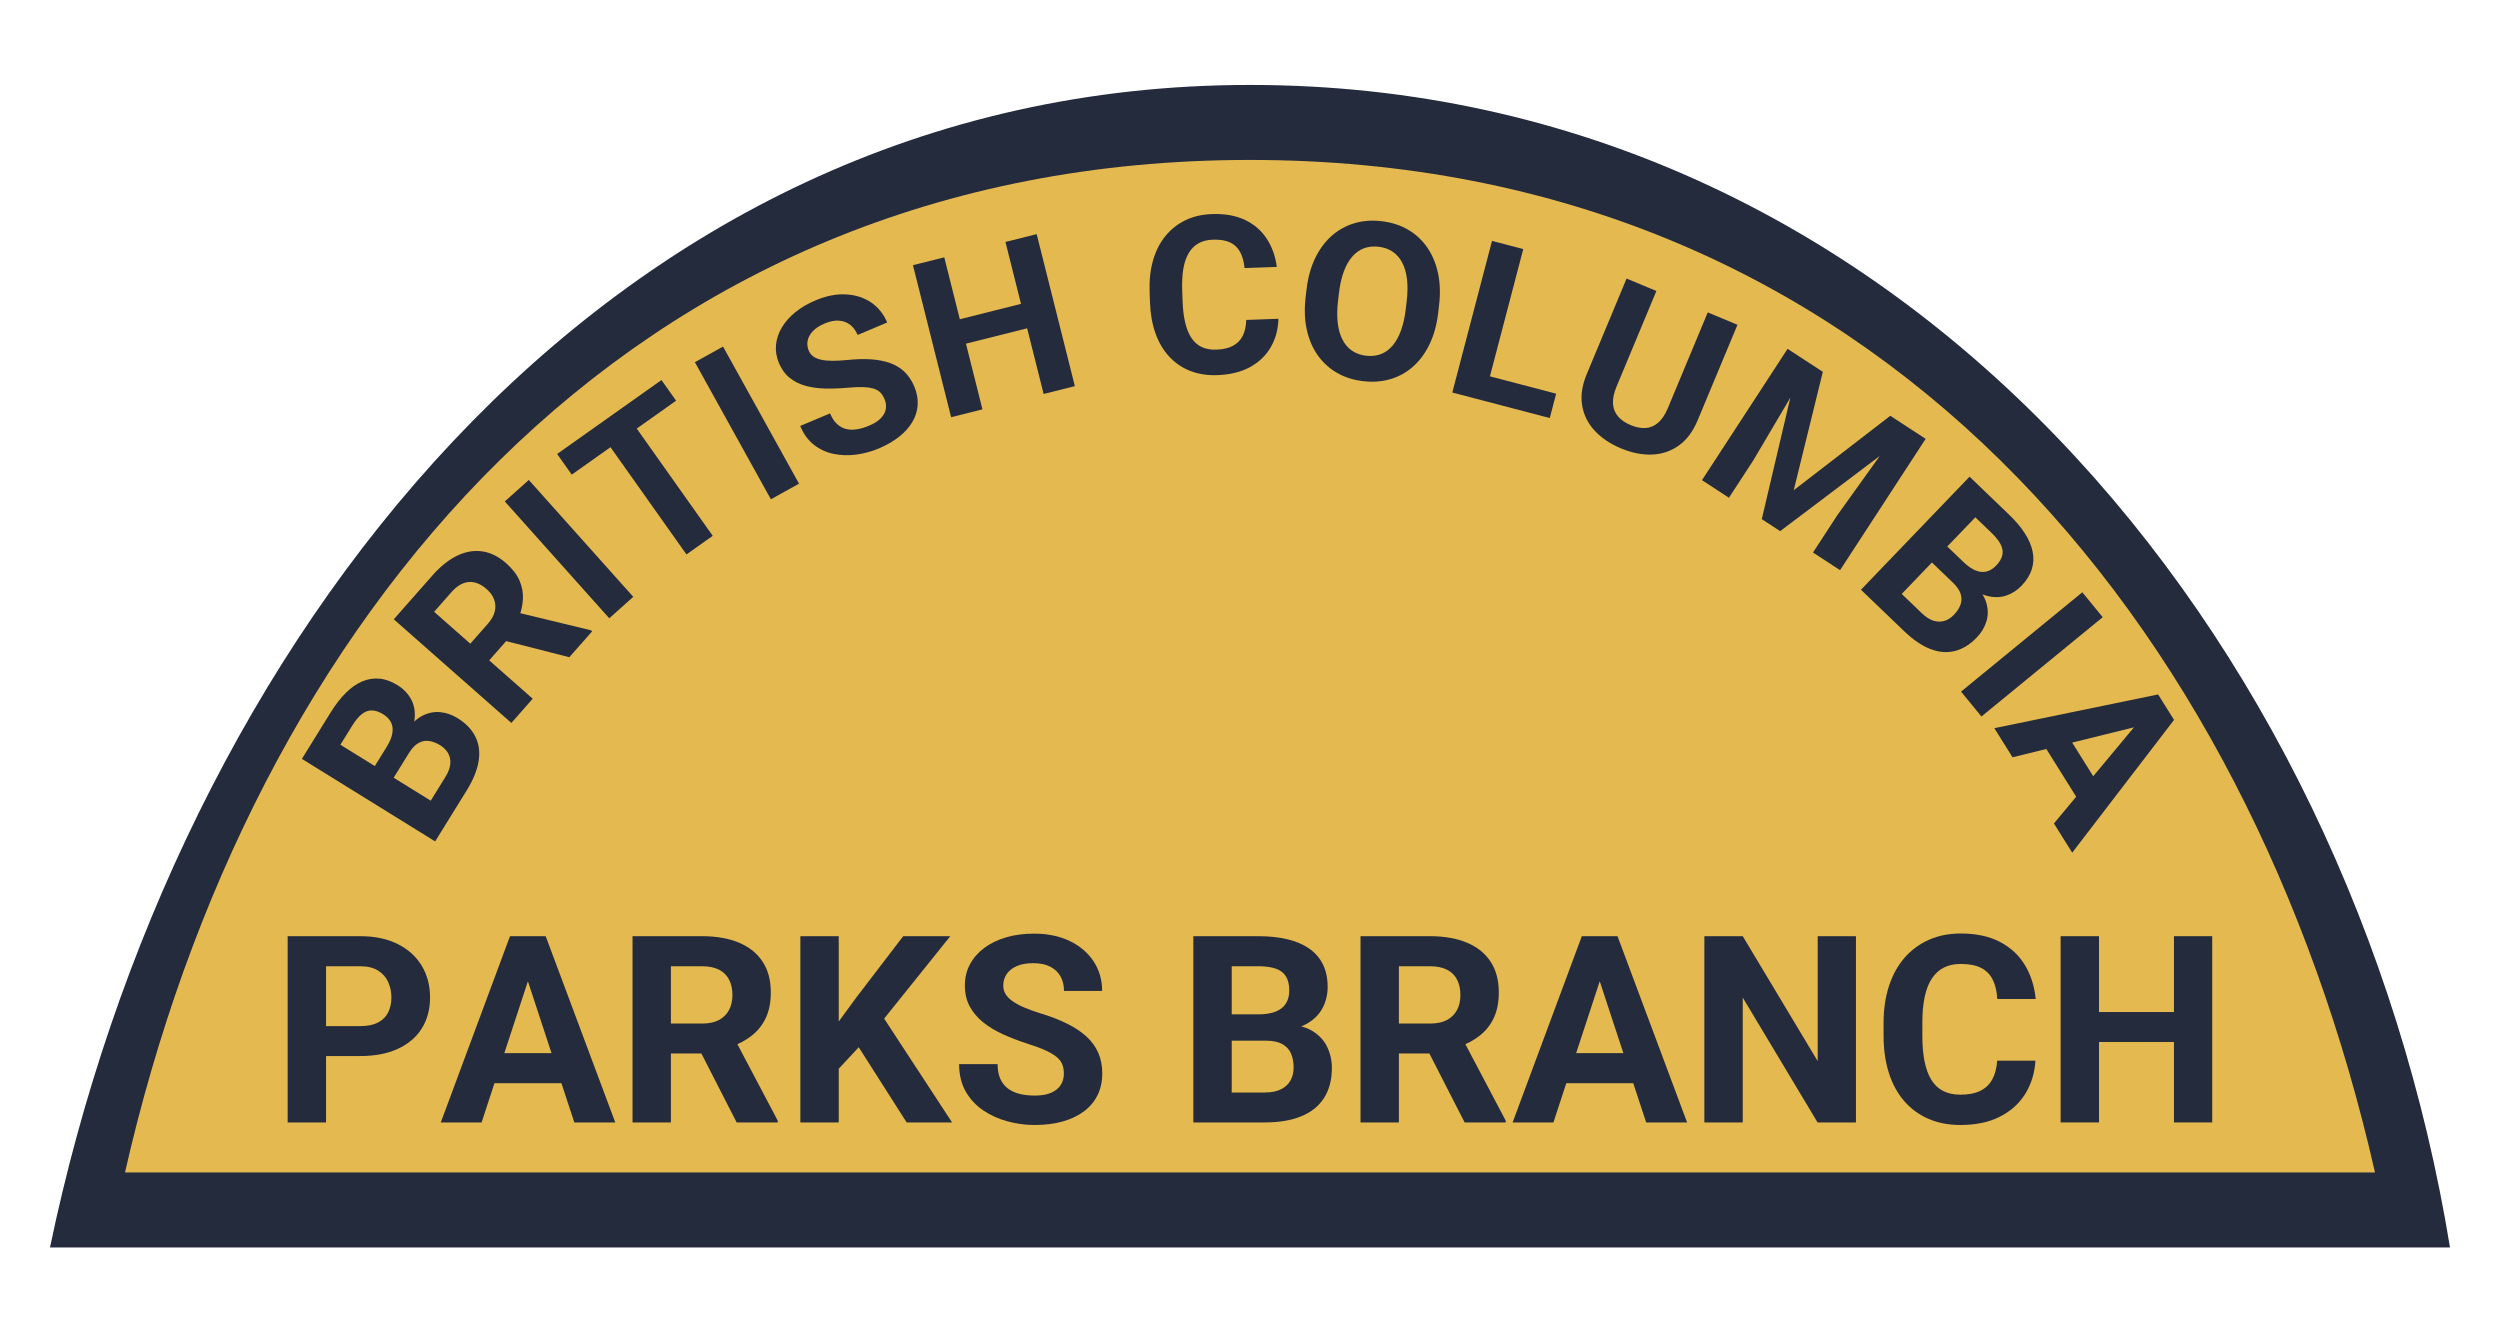
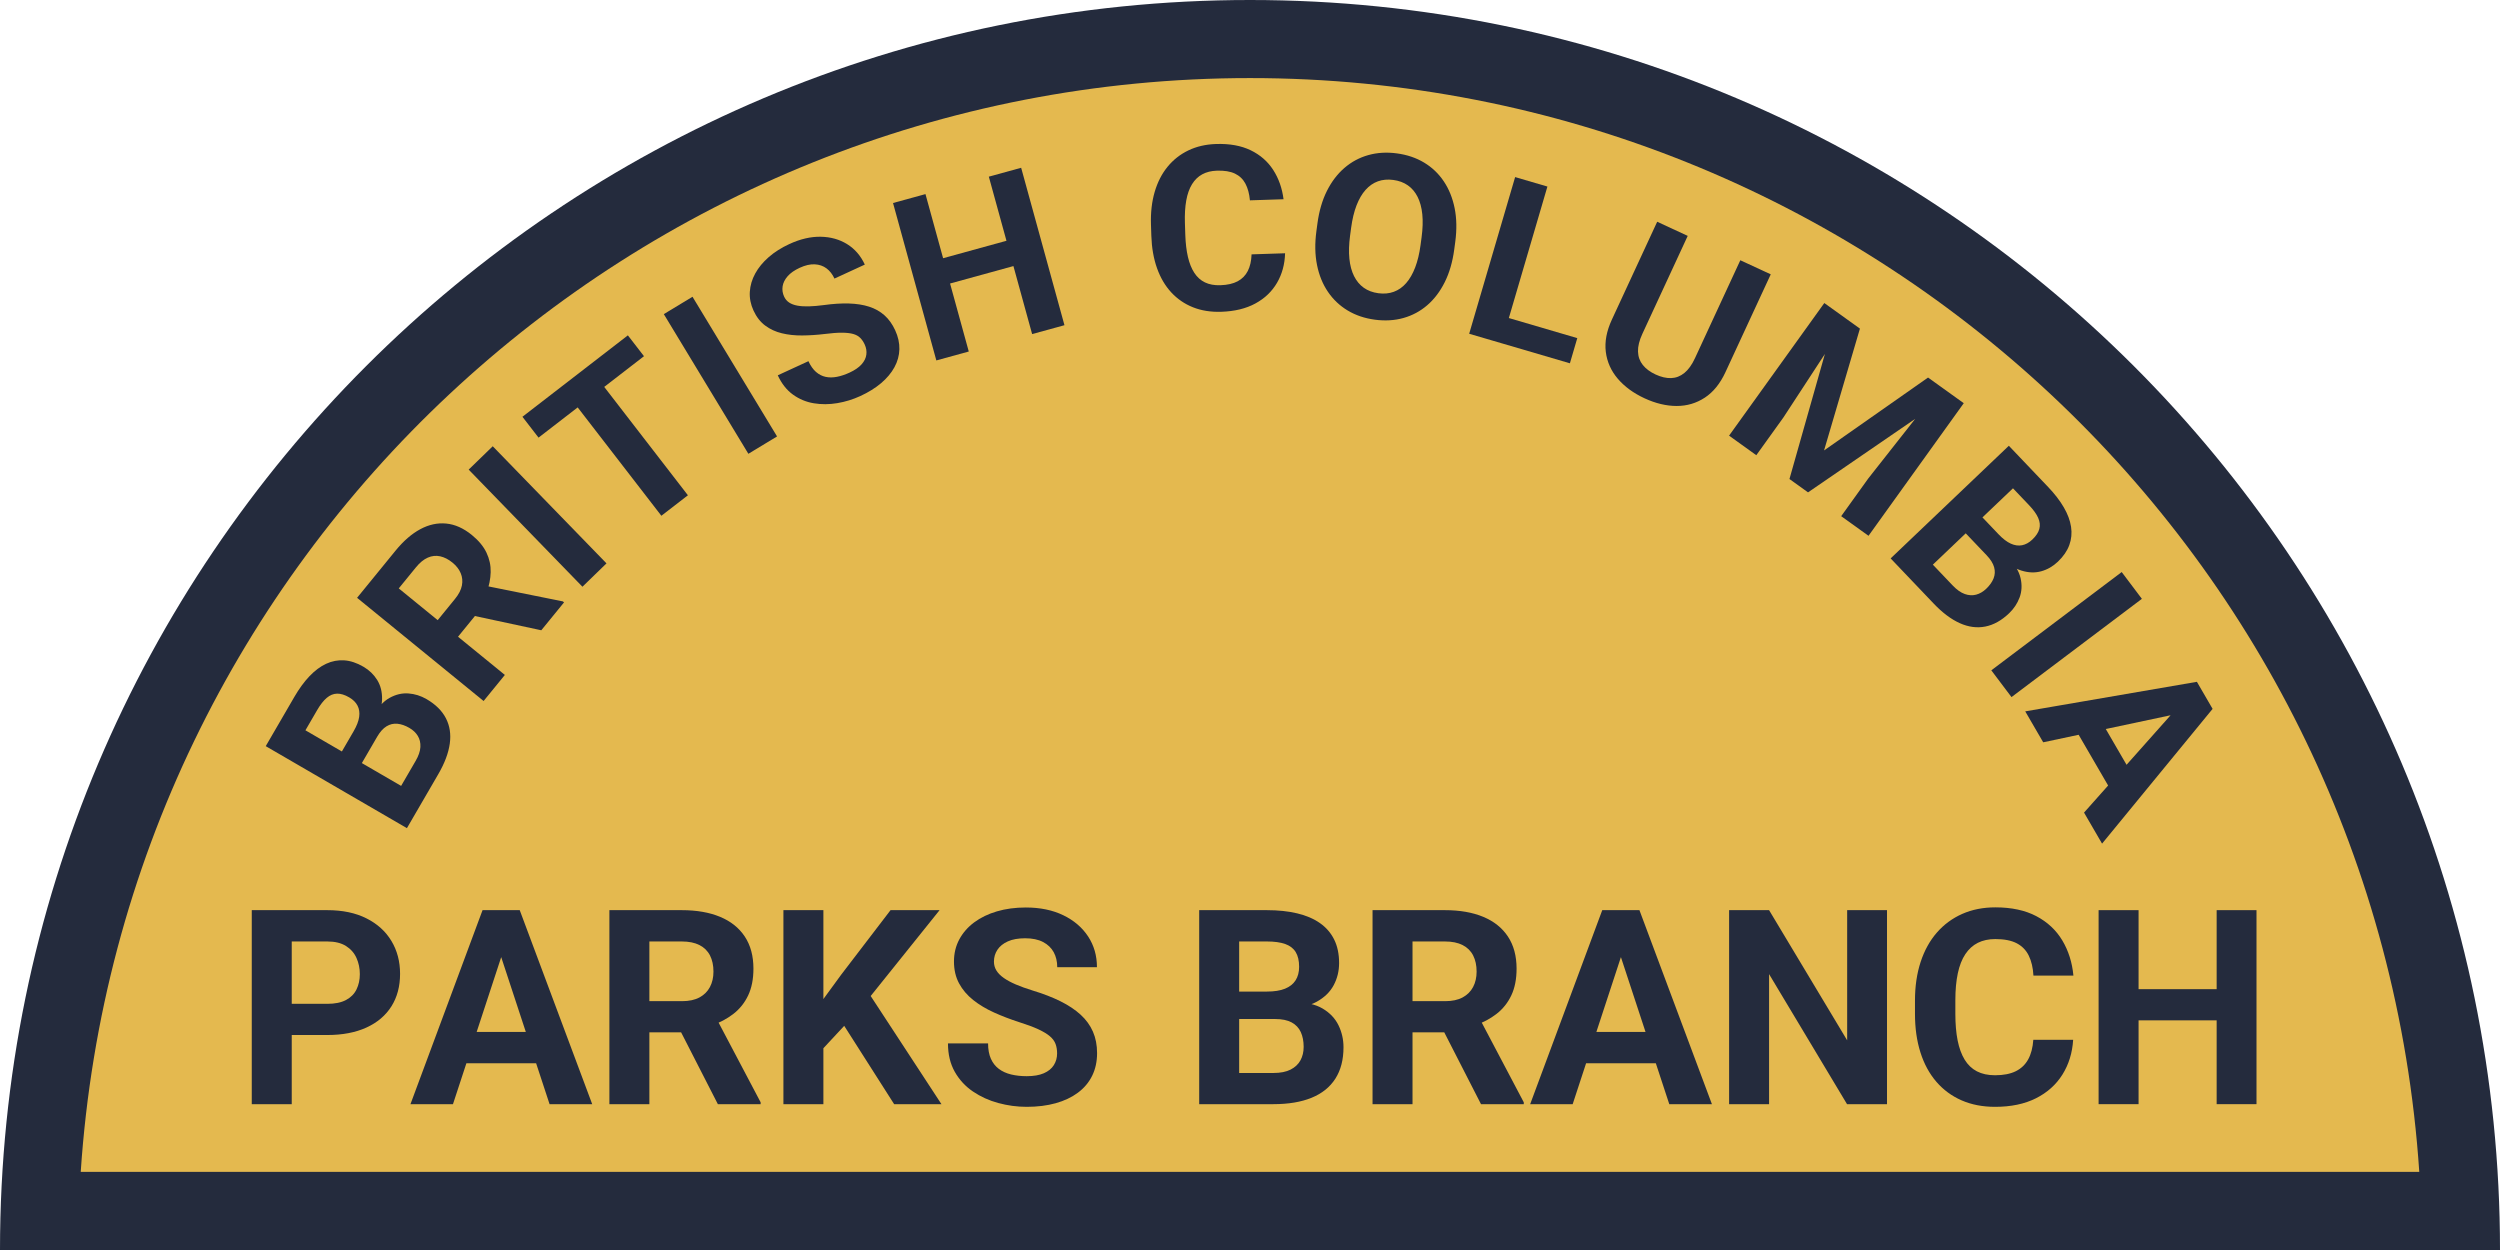
- <svg xmlns="http://www.w3.org/2000/svg" viewBox="0 0 483 255" role="img">
-   <g transform="translate(0.0 6.75) scale(4.83)" data-master-id="parks-branch-semicircle-v1" data-master-geometry-hash="d0d1c23439af626b71ddae36b8c0be9a4e4336877c8e7f5d0917e0b39933ac66">
-     <g data-component="shared-base-field">
-       <path d="M2 97 C7 49 24 4 50 4 C76 4 94 48 98 97Z" fill="#242b3d" transform="scale(1.0 0.5)" />
-     </g>
-     <g data-component="shared-base-field">
-       <path d="M5 91 C10 47 25 10 50 10 C75 10 90 47 95 91Z" fill="#e4b94f" transform="scale(1.0 0.5)" />
-     </g>
+ <svg xmlns="http://www.w3.org/2000/svg" viewBox="0 0 480 240" role="img">
+   <g transform="translate(240 240) scale(5)" data-construction="semicircle R=48">
+     <path data-component="edge" d="M -48 0 A 48 48 0 0 1 48 0 Z" fill="#242b3d" />
+     <path data-component="field" d="M -44.9 -3 A 45 45 0 0 1 44.9 -3 Z" fill="#e4b94f" />
    <g data-caption="BRITISH COLUMBIA">
-       <path d="M700 639H326L324 845H638Q721 845 774.0 866.5Q827 888 853.5 929.5Q880 971 880 1031Q880 1099 854.5 1141.0Q829 1183 775.5 1202.0Q722 1221 638 1221H430V0H130V1456H638Q765 1456 865.5 1432.0Q966 1408 1036.0 1359.0Q1106 1310 1143.0 1235.5Q1180 1161 1180 1059Q1180 969 1139.5 893.0Q1099 817 1012.5 769.0Q926 721 787 716ZM687 0H244L361 234H687Q766 234 816.0 259.5Q866 285 890.0 329.0Q914 373 914 430Q914 494 892.5 541.0Q871 588 824.0 613.5Q777 639 700 639H411L413 845H773L842 764Q975 766 1056.5 717.5Q1138 669 1175.5 592.0Q1213 515 1213 427Q1213 287 1152.0 191.5Q1091 96 973.5 48.0Q856 0 687 0Z" fill="#242b3d" transform="translate(18.59266 30.34207) rotate(-58.2291) scale(0.00430604 -0.00430604) translate(-653.5 0)" />
-       <path d="M130 1456H673Q840 1456 960.5 1406.0Q1081 1356 1146.0 1258.0Q1211 1160 1211 1017Q1211 900 1171.5 816.5Q1132 733 1060.5 677.5Q989 622 893 589L798 539H326L324 773H675Q754 773 806.0 801.0Q858 829 884.5 879.0Q911 929 911 995Q911 1065 885.0 1116.0Q859 1167 806.0 1194.0Q753 1221 673 1221H430V0H130ZM944 0 612 649 929 651 1265 14V0Z" fill="#242b3d" transform="translate(21.95193 25.82143) rotate(-48.59736) scale(0.00430604 -0.00430604) translate(-656 0)" />
-       <path d="M449 1456V0H150V1456Z" fill="#242b3d" transform="translate(24.85045 22.90473) rotate(-41.79234) scale(0.00430604 -0.00430604) translate(-299.5 0)" />
-       <path d="M781 1456V0H482V1456ZM1229 1456V1221H41V1456Z" fill="#242b3d" transform="translate(27.99454 20.40018) rotate(-35.3166) scale(0.00430604 -0.00430604) translate(-634.5 0)" />
-       <path d="M449 1456V0H150V1456Z" fill="#242b3d" transform="translate(31.39809 18.26132) rotate(-29.00064) scale(0.00430604 -0.00430604) translate(-299.5 0)" />
-       <path d="M888 381Q888 420 876.5 451.5Q865 483 834.0 509.5Q803 536 747.0 562.0Q691 588 602 616Q503 648 414.5 688.0Q326 728 258.5 781.5Q191 835 152.5 906.0Q114 977 114 1071Q114 1162 154.0 1236.5Q194 1311 266.0 1364.5Q338 1418 436.5 1447.0Q535 1476 653 1476Q814 1476 934.0 1418.0Q1054 1360 1120.5 1259.0Q1187 1158 1187 1028H889Q889 1092 862.5 1140.5Q836 1189 782.5 1217.0Q729 1245 648 1245Q570 1245 518.0 1221.5Q466 1198 440.0 1158.5Q414 1119 414 1070Q414 1033 432.5 1003.0Q451 973 488.0 947.0Q525 921 579.0 898.0Q633 875 704 853Q823 817 913.5 772.0Q1004 727 1065.0 671.0Q1126 615 1157.0 544.0Q1188 473 1188 383Q1188 288 1151.0 213.0Q1114 138 1044.0 86.0Q974 34 877.0 7.0Q780 -20 660 -20Q552 -20 447.0 8.5Q342 37 256.5 95.0Q171 153 120.0 243.0Q69 333 69 456H370Q370 388 391.0 341.0Q412 294 450.5 265.0Q489 236 542.5 223.0Q596 210 660 210Q738 210 788.5 232.0Q839 254 863.5 293.0Q888 332 888 381Z" fill="#242b3d" transform="translate(34.99829 16.51201) rotate(-22.85008) scale(0.00430604 -0.00430604) translate(-630.5 0)" />
-       <path d="M1101 863V629H341V863ZM430 1456V0H130V1456ZM1315 1456V0H1016V1456Z" fill="#242b3d" transform="translate(40.5214 14.66877) rotate(-14.09392) scale(0.00430604 -0.00430604) translate(-723 0)" />
-       <path d="M974 483H1273Q1264 336 1192.5 222.0Q1121 108 993.5 44.0Q866 -20 687 -20Q547 -20 436.0 28.5Q325 77 246.5 168.0Q168 259 127.0 388.0Q86 517 86 677V778Q86 938 128.5 1067.5Q171 1197 250.5 1288.0Q330 1379 441.0 1428.0Q552 1477 689 1477Q871 1477 996.5 1411.0Q1122 1345 1191.5 1229.0Q1261 1113 1275 965H975Q970 1053 940.0 1114.5Q910 1176 849.5 1207.5Q789 1239 689 1239Q614 1239 558.0 1211.0Q502 1183 464.0 1126.0Q426 1069 407.5 982.5Q389 896 389 780V677Q389 564 406.0 478.5Q423 393 458.5 334.5Q494 276 550.5 246.5Q607 217 687 217Q781 217 842.0 247.0Q903 277 935.5 336.0Q968 395 974 483Z" fill="#242b3d" transform="translate(48.6159 13.5245) rotate(-2.02794) scale(0.00430604 -0.00430604) translate(-670 0)" />
-       <path d="M1326 762V693Q1326 527 1281.0 395.0Q1236 263 1154.0 170.5Q1072 78 958.5 29.0Q845 -20 707 -20Q570 -20 456.5 29.0Q343 78 260.0 170.5Q177 263 131.5 395.0Q86 527 86 693V762Q86 929 131.0 1060.5Q176 1192 258.5 1285.0Q341 1378 454.5 1427.0Q568 1476 705 1476Q843 1476 956.5 1427.0Q1070 1378 1152.5 1285.0Q1235 1192 1280.5 1060.5Q1326 929 1326 762ZM1023 693V764Q1023 880 1002.0 968.0Q981 1056 940.0 1116.0Q899 1176 840.0 1206.5Q781 1237 705 1237Q629 1237 570.5 1206.5Q512 1176 471.5 1116.0Q431 1056 410.0 968.0Q389 880 389 764V693Q389 578 410.0 489.5Q431 401 472.0 340.5Q513 280 572.0 249.0Q631 218 707 218Q783 218 842.0 249.0Q901 280 941.0 340.5Q981 401 1002.0 489.5Q1023 578 1023 693Z" fill="#242b3d" transform="translate(54.53052 13.7634) rotate(6.65833) scale(0.00430604 -0.00430604) translate(-706 0)" />
-       <path d="M1066 234V0H333V234ZM430 1456V0H130V1456Z" fill="#242b3d" transform="translate(59.85817 14.76612) rotate(14.6768) scale(0.00430604 -0.00430604) translate(-554 0)" />
-       <path d="M934 1456H1233V494Q1233 326 1161.5 211.0Q1090 96 964.5 38.0Q839 -20 676 -20Q513 -20 386.5 38.0Q260 96 188.5 211.0Q117 326 117 494V1456H417V494Q417 396 448.0 334.0Q479 272 537.5 243.0Q596 214 676 214Q758 214 815.5 243.0Q873 272 903.5 334.0Q934 396 934 494Z" fill="#242b3d" transform="translate(64.86867 16.45624) rotate(22.6308) scale(0.00430604 -0.00430604) translate(-675 0)" />
-       <path d="M267 1456H521L895 387L1269 1456H1523L997 0H793ZM130 1456H383L429 414V0H130ZM1407 1456H1661V0H1361V414Z" fill="#242b3d" transform="translate(70.84456 19.61111) rotate(33.09489) scale(0.00430604 -0.00430604) translate(-896.5 0)" />
-       <path d="M700 639H326L324 845H638Q721 845 774.0 866.5Q827 888 853.5 929.5Q880 971 880 1031Q880 1099 854.5 1141.0Q829 1183 775.5 1202.0Q722 1221 638 1221H430V0H130V1456H638Q765 1456 865.5 1432.0Q966 1408 1036.0 1359.0Q1106 1310 1143.0 1235.5Q1180 1161 1180 1059Q1180 969 1139.5 893.0Q1099 817 1012.5 769.0Q926 721 787 716ZM687 0H244L361 234H687Q766 234 816.0 259.5Q866 285 890.0 329.0Q914 373 914 430Q914 494 892.5 541.0Q871 588 824.0 613.5Q777 639 700 639H411L413 845H773L842 764Q975 766 1056.5 717.5Q1138 669 1175.5 592.0Q1213 515 1213 427Q1213 287 1152.0 191.5Q1091 96 973.5 48.0Q856 0 687 0Z" fill="#242b3d" transform="translate(76.06554 23.75336) rotate(43.83796) scale(0.00430604 -0.00430604) translate(-653.5 0)" />
-       <path d="M449 1456V0H150V1456Z" fill="#242b3d" transform="translate(78.84976 26.76469) rotate(50.6818) scale(0.00430604 -0.00430604) translate(-299.5 0)" />
-       <path d="M722 1207 326 0H7L548 1456H751ZM1051 0 654 1207 622 1456H827L1371 0ZM1033 542V307H264V542Z" fill="#242b3d" transform="translate(81.32884 30.21594) rotate(57.97089) scale(0.00430604 -0.00430604) translate(-688 0)" />
+       <path d="M700 639H326L324 845H638Q721 845 774.0 866.5Q827 888 853.5 929.5Q880 971 880 1031Q880 1099 854.5 1141.0Q829 1183 775.5 1202.0Q722 1221 638 1221H430V0H130V1456H638Q765 1456 865.5 1432.0Q966 1408 1036.0 1359.0Q1106 1310 1143.0 1235.5Q1180 1161 1180 1059Q1180 969 1139.5 893.0Q1099 817 1012.5 769.0Q926 721 787 716ZM687 0H244L361 234H687Q766 234 816.0 259.5Q866 285 890.0 329.0Q914 373 914 430Q914 494 892.5 541.0Q871 588 824.0 613.5Q777 639 700 639H411L413 845H773L842 764Q975 766 1056.5 717.5Q1138 669 1175.5 592.0Q1213 515 1213 427Q1213 287 1152.0 191.5Q1091 96 973.5 48.0Q856 0 687 0Z" fill="#242b3d" transform="translate(-31.242 -18.1478) rotate(-59.8487) scale(0.00430604 -0.00430604) translate(-653.5 0)" />
+       <path d="M130 1456H673Q840 1456 960.5 1406.0Q1081 1356 1146.0 1258.0Q1211 1160 1211 1017Q1211 900 1171.5 816.5Q1132 733 1060.5 677.5Q989 622 893 589L798 539H326L324 773H675Q754 773 806.0 801.0Q858 829 884.5 879.0Q911 929 911 995Q911 1065 885.0 1116.0Q859 1167 806.0 1194.0Q753 1221 673 1221H430V0H130ZM944 0 612 649 929 651 1265 14V0Z" fill="#242b3d" transform="translate(-27.9982 -22.8365) rotate(-50.7979) scale(0.00430604 -0.00430604) translate(-656 0)" />
+       <path d="M449 1456V0H150V1456Z" fill="#242b3d" transform="translate(-25.1727 -25.9179) rotate(-44.1644) scale(0.00430604 -0.00430604) translate(-299.5 0)" />
+       <path d="M781 1456V0H482V1456ZM1229 1456V1221H41V1456Z" fill="#242b3d" transform="translate(-22.0836 -28.5958) rotate(-37.6777) scale(0.00430604 -0.00430604) translate(-634.5 0)" />
+       <path d="M449 1456V0H150V1456Z" fill="#242b3d" transform="translate(-18.7117 -30.9076) rotate(-31.191) scale(0.00430604 -0.00430604) translate(-299.5 0)" />
+       <path d="M888 381Q888 420 876.5 451.5Q865 483 834.0 509.5Q803 536 747.0 562.0Q691 588 602 616Q503 648 414.5 688.0Q326 728 258.5 781.5Q191 835 152.5 906.0Q114 977 114 1071Q114 1162 154.0 1236.5Q194 1311 266.0 1364.5Q338 1418 436.5 1447.0Q535 1476 653 1476Q814 1476 934.0 1418.0Q1054 1360 1120.5 1259.0Q1187 1158 1187 1028H889Q889 1092 862.5 1140.5Q836 1189 782.5 1217.0Q729 1245 648 1245Q570 1245 518.0 1221.5Q466 1198 440.0 1158.5Q414 1119 414 1070Q414 1033 432.5 1003.0Q451 973 488.0 947.0Q525 921 579.0 898.0Q633 875 704 853Q823 817 913.5 772.0Q1004 727 1065.0 671.0Q1126 615 1157.0 544.0Q1188 473 1188 383Q1188 288 1151.0 213.0Q1114 138 1044.0 86.0Q974 34 877.0 7.0Q780 -20 660 -20Q552 -20 447.0 8.5Q342 37 256.5 95.0Q171 153 120.0 243.0Q69 333 69 456H370Q370 388 391.0 341.0Q412 294 450.5 265.0Q489 236 542.5 223.0Q596 210 660 210Q738 210 788.5 232.0Q839 254 863.5 293.0Q888 332 888 381Z" fill="#242b3d" transform="translate(-15.1158 -32.8164) rotate(-24.7316) scale(0.00430604 -0.00430604) translate(-630.5 0)" />
+       <path d="M1101 863V629H341V863ZM430 1456V0H130V1456ZM1315 1456V0H1016V1456Z" fill="#242b3d" transform="translate(-9.5827 -34.8364) rotate(-15.3803) scale(0.00430604 -0.00430604) translate(-723 0)" />
+       <path d="M974 483H1273Q1264 336 1192.5 222.0Q1121 108 993.5 44.0Q866 -20 687 -20Q547 -20 436.0 28.5Q325 77 246.5 168.0Q168 259 127.0 388.0Q86 517 86 677V778Q86 938 128.5 1067.5Q171 1197 250.5 1288.0Q330 1379 441.0 1428.0Q552 1477 689 1477Q871 1477 996.5 1411.0Q1122 1345 1191.5 1229.0Q1261 1113 1275 965H975Q970 1053 940.0 1114.5Q910 1176 849.5 1207.5Q789 1239 689 1239Q614 1239 558.0 1211.0Q502 1183 464.0 1126.0Q426 1069 407.5 982.5Q389 896 389 780V677Q389 564 406.0 478.5Q423 393 458.5 334.5Q494 276 550.5 246.5Q607 217 687 217Q781 217 842.0 247.0Q903 277 935.5 336.0Q968 395 974 483Z" fill="#242b3d" transform="translate(-1.18 -36.1111) rotate(-1.8716) scale(0.00430604 -0.00430604) translate(-670 0)" />
+       <path d="M1326 762V693Q1326 527 1281.0 395.0Q1236 263 1154.0 170.5Q1072 78 958.5 29.0Q845 -20 707 -20Q570 -20 456.5 29.0Q343 78 260.0 170.5Q177 263 131.5 395.0Q86 527 86 693V762Q86 929 131.0 1060.5Q176 1192 258.5 1285.0Q341 1378 454.5 1427.0Q568 1476 705 1476Q843 1476 956.5 1427.0Q1070 1378 1152.5 1285.0Q1235 1192 1280.5 1060.5Q1326 929 1326 762ZM1023 693V764Q1023 880 1002.0 968.0Q981 1056 940.0 1116.0Q899 1176 840.0 1206.5Q781 1237 705 1237Q629 1237 570.5 1206.5Q512 1176 471.5 1116.0Q431 1056 410.0 968.0Q389 880 389 764V693Q389 578 410.0 489.5Q431 401 472.0 340.5Q513 280 572.0 249.0Q631 218 707 218Q783 218 842.0 249.0Q901 280 941.0 340.5Q981 401 1002.0 489.5Q1023 578 1023 693Z" fill="#242b3d" transform="translate(4.7993 -35.8102) rotate(7.6334) scale(0.00430604 -0.00430604) translate(-706 0)" />
+       <path d="M1066 234V0H333V234ZM430 1456V0H130V1456Z" fill="#242b3d" transform="translate(10.1685 -34.67) rotate(16.3462) scale(0.00430604 -0.00430604) translate(-554 0)" />
+       <path d="M934 1456H1233V494Q1233 326 1161.5 211.0Q1090 96 964.5 38.0Q839 -20 676 -20Q513 -20 386.5 38.0Q260 96 188.5 211.0Q117 326 117 494V1456H417V494Q417 396 448.0 334.0Q479 272 537.5 243.0Q596 214 676 214Q758 214 815.5 243.0Q873 272 903.5 334.0Q934 396 934 494Z" fill="#242b3d" transform="translate(15.182 -32.7859) rotate(24.8473) scale(0.00430604 -0.00430604) translate(-675 0)" />
+       <path d="M267 1456H521L895 387L1269 1456H1523L997 0H793ZM130 1456H383L429 414V0H130ZM1407 1456H1661V0H1361V414Z" fill="#242b3d" transform="translate(21.077 -29.3456) rotate(35.6872) scale(0.00430604 -0.00430604) translate(-896.5 0)" />
+       <path d="M700 639H326L324 845H638Q721 845 774.0 866.5Q827 888 853.5 929.5Q880 971 880 1031Q880 1099 854.5 1141.0Q829 1183 775.5 1202.0Q722 1221 638 1221H430V0H130V1456H638Q765 1456 865.5 1432.0Q966 1408 1036.0 1359.0Q1106 1310 1143.0 1235.5Q1180 1161 1180 1059Q1180 969 1139.5 893.0Q1099 817 1012.5 769.0Q926 721 787 716ZM687 0H244L361 234H687Q766 234 816.0 259.5Q866 285 890.0 329.0Q914 373 914 430Q914 494 892.5 541.0Q871 588 824.0 613.5Q777 639 700 639H411L413 845H773L842 764Q975 766 1056.5 717.5Q1138 669 1175.5 592.0Q1213 515 1213 427Q1213 287 1152.0 191.5Q1091 96 973.5 48.0Q856 0 687 0Z" fill="#242b3d" transform="translate(26.156 -24.9253) rotate(46.3802) scale(0.00430604 -0.00430604) translate(-653.5 0)" />
+       <path d="M449 1456V0H150V1456Z" fill="#242b3d" transform="translate(28.8538 -21.7455) rotate(52.9967) scale(0.00430604 -0.00430604) translate(-299.5 0)" />
+       <path d="M722 1207 326 0H7L548 1456H751ZM1051 0 654 1207 622 1456H827L1371 0ZM1033 542V307H264V542Z" fill="#242b3d" transform="translate(31.242 -18.1478) rotate(59.8487) scale(0.00430604 -0.00430604) translate(-688 0)" />
    </g>
    <g data-caption="PARKS BRANCH">
-       <path d="M697 519H326V753H697Q783 753 837.0 781.5Q891 810 916.0 861.0Q941 912 941 976Q941 1041 916.0 1097.0Q891 1153 837.0 1187.0Q783 1221 697 1221H430V0H130V1456H697Q868 1456 990.5 1394.5Q1113 1333 1178.0 1225.0Q1243 1117 1243 978Q1243 837 1178.0 734.0Q1113 631 990.5 575.0Q868 519 697 519Z" fill="#242b3d" transform="translate(14.21851 43.5) rotate(0) scale(0.00511676 -0.00511676) translate(-660 0)" />
-       <path d="M722 1207 326 0H7L548 1456H751ZM1051 0 654 1207 622 1456H827L1371 0ZM1033 542V307H264V542Z" fill="#242b3d" transform="translate(21.1159 43.5) rotate(0) scale(0.00511676 -0.00511676) translate(-688 0)" />
-       <path d="M130 1456H673Q840 1456 960.5 1406.0Q1081 1356 1146.0 1258.0Q1211 1160 1211 1017Q1211 900 1171.5 816.5Q1132 733 1060.5 677.5Q989 622 893 589L798 539H326L324 773H675Q754 773 806.0 801.0Q858 829 884.5 879.0Q911 929 911 995Q911 1065 885.0 1116.0Q859 1167 806.0 1194.0Q753 1221 673 1221H430V0H130ZM944 0 612 649 929 651 1265 14V0Z" fill="#242b3d" transform="translate(27.99282 43.5) rotate(0) scale(0.00511676 -0.00511676) translate(-656 0)" />
-       <path d="M430 1456V0H130V1456ZM1302 1456 725 737 392 379 338 663 563 971 934 1456ZM961 0 532 673 754 859 1316 0Z" fill="#242b3d" transform="translate(34.68043 43.5) rotate(0) scale(0.00511676 -0.00511676) translate(-651 0)" />
-       <path d="M888 381Q888 420 876.5 451.5Q865 483 834.0 509.5Q803 536 747.0 562.0Q691 588 602 616Q503 648 414.5 688.0Q326 728 258.5 781.5Q191 835 152.5 906.0Q114 977 114 1071Q114 1162 154.0 1236.5Q194 1311 266.0 1364.5Q338 1418 436.5 1447.0Q535 1476 653 1476Q814 1476 934.0 1418.0Q1054 1360 1120.5 1259.0Q1187 1158 1187 1028H889Q889 1092 862.5 1140.5Q836 1189 782.5 1217.0Q729 1245 648 1245Q570 1245 518.0 1221.5Q466 1198 440.0 1158.5Q414 1119 414 1070Q414 1033 432.5 1003.0Q451 973 488.0 947.0Q525 921 579.0 898.0Q633 875 704 853Q823 817 913.5 772.0Q1004 727 1065.0 671.0Q1126 615 1157.0 544.0Q1188 473 1188 383Q1188 288 1151.0 213.0Q1114 138 1044.0 86.0Q974 34 877.0 7.0Q780 -20 660 -20Q552 -20 447.0 8.5Q342 37 256.5 95.0Q171 153 120.0 243.0Q69 333 69 456H370Q370 388 391.0 341.0Q412 294 450.5 265.0Q489 236 542.5 223.0Q596 210 660 210Q738 210 788.5 232.0Q839 254 863.5 293.0Q888 332 888 381Z" fill="#242b3d" transform="translate(41.23755 43.5) rotate(0) scale(0.00511676 -0.00511676) translate(-630.5 0)" />
-       <path d="M700 639H326L324 845H638Q721 845 774.0 866.5Q827 888 853.5 929.5Q880 971 880 1031Q880 1099 854.5 1141.0Q829 1183 775.5 1202.0Q722 1221 638 1221H430V0H130V1456H638Q765 1456 865.5 1432.0Q966 1408 1036.0 1359.0Q1106 1310 1143.0 1235.5Q1180 1161 1180 1059Q1180 969 1139.5 893.0Q1099 817 1012.5 769.0Q926 721 787 716ZM687 0H244L361 234H687Q766 234 816.0 259.5Q866 285 890.0 329.0Q914 373 914 430Q914 494 892.5 541.0Q871 588 824.0 613.5Q777 639 700 639H411L413 845H773L842 764Q975 766 1056.5 717.5Q1138 669 1175.5 592.0Q1213 515 1213 427Q1213 287 1152.0 191.5Q1091 96 973.5 48.0Q856 0 687 0Z" fill="#242b3d" transform="translate(50.4119 43.5) rotate(0) scale(0.00511676 -0.00511676) translate(-653.5 0)" />
-       <path d="M130 1456H673Q840 1456 960.5 1406.0Q1081 1356 1146.0 1258.0Q1211 1160 1211 1017Q1211 900 1171.5 816.5Q1132 733 1060.5 677.5Q989 622 893 589L798 539H326L324 773H675Q754 773 806.0 801.0Q858 829 884.5 879.0Q911 929 911 995Q911 1065 885.0 1116.0Q859 1167 806.0 1194.0Q753 1221 673 1221H430V0H130ZM944 0 612 649 929 651 1265 14V0Z" fill="#242b3d" transform="translate(57.11229 43.5) rotate(0) scale(0.00511676 -0.00511676) translate(-656 0)" />
-       <path d="M722 1207 326 0H7L548 1456H751ZM1051 0 654 1207 622 1456H827L1371 0ZM1033 542V307H264V542Z" fill="#242b3d" transform="translate(63.98922 43.5) rotate(0) scale(0.00511676 -0.00511676) translate(-688 0)" />
-       <path d="M1315 1456V0H1015L430 976V0H130V1456H430L1016 479V1456Z" fill="#242b3d" transform="translate(71.2064 43.5) rotate(0) scale(0.00511676 -0.00511676) translate(-722.5 0)" />
-       <path d="M974 483H1273Q1264 336 1192.5 222.0Q1121 108 993.5 44.0Q866 -20 687 -20Q547 -20 436.0 28.5Q325 77 246.5 168.0Q168 259 127.0 388.0Q86 517 86 677V778Q86 938 128.5 1067.5Q171 1197 250.5 1288.0Q330 1379 441.0 1428.0Q552 1477 689 1477Q871 1477 996.5 1411.0Q1122 1345 1191.5 1229.0Q1261 1113 1275 965H975Q970 1053 940.0 1114.5Q910 1176 849.5 1207.5Q789 1239 689 1239Q614 1239 558.0 1211.0Q502 1183 464.0 1126.0Q426 1069 407.5 982.5Q389 896 389 780V677Q389 564 406.0 478.5Q423 393 458.5 334.5Q494 276 550.5 246.5Q607 217 687 217Q781 217 842.0 247.0Q903 277 935.5 336.0Q968 395 974 483Z" fill="#242b3d" transform="translate(78.33149 43.5) rotate(0) scale(0.00511676 -0.00511676) translate(-670 0)" />
-       <path d="M1101 863V629H341V863ZM430 1456V0H130V1456ZM1315 1456V0H1016V1456Z" fill="#242b3d" transform="translate(85.45913 43.5) rotate(0) scale(0.00511676 -0.00511676) translate(-723 0)" />
+       <path d="M697 519H326V753H697Q783 753 837.0 781.5Q891 810 916.0 861.0Q941 912 941 976Q941 1041 916.0 1097.0Q891 1153 837.0 1187.0Q783 1221 697 1221H430V0H130V1456H697Q868 1456 990.5 1394.5Q1113 1333 1178.0 1225.0Q1243 1117 1243 978Q1243 837 1178.0 734.0Q1113 631 990.5 575.0Q868 519 697 519Z" fill="#242b3d" transform="translate(-35.6203 -5.6) scale(0.00511676 -0.00511676) translate(-660 0)" />
+       <path d="M722 1207 326 0H7L548 1456H751ZM1051 0 654 1207 622 1456H827L1371 0ZM1033 542V307H264V542Z" fill="#242b3d" transform="translate(-28.7538 -5.6) scale(0.00511676 -0.00511676) translate(-688 0)" />
+       <path d="M130 1456H673Q840 1456 960.5 1406.0Q1081 1356 1146.0 1258.0Q1211 1160 1211 1017Q1211 900 1171.5 816.5Q1132 733 1060.5 677.5Q989 622 893 589L798 539H326L324 773H675Q754 773 806.0 801.0Q858 829 884.5 879.0Q911 929 911 995Q911 1065 885.0 1116.0Q859 1167 806.0 1194.0Q753 1221 673 1221H430V0H130ZM944 0 612 649 929 651 1265 14V0Z" fill="#242b3d" transform="translate(-21.9078 -5.6) scale(0.00511676 -0.00511676) translate(-656 0)" />
+       <path d="M430 1456V0H130V1456ZM1302 1456 725 737 392 379 338 663 563 971 934 1456ZM961 0 532 673 754 859 1316 0Z" fill="#242b3d" transform="translate(-15.251 -5.6) scale(0.00511676 -0.00511676) translate(-651 0)" />
+       <path d="M888 381Q888 420 876.5 451.5Q865 483 834.0 509.5Q803 536 747.0 562.0Q691 588 602 616Q503 648 414.5 688.0Q326 728 258.5 781.5Q191 835 152.5 906.0Q114 977 114 1071Q114 1162 154.0 1236.5Q194 1311 266.0 1364.5Q338 1418 436.5 1447.0Q535 1476 653 1476Q814 1476 934.0 1418.0Q1054 1360 1120.5 1259.0Q1187 1158 1187 1028H889Q889 1092 862.5 1140.5Q836 1189 782.5 1217.0Q729 1245 648 1245Q570 1245 518.0 1221.5Q466 1198 440.0 1158.5Q414 1119 414 1070Q414 1033 432.5 1003.0Q451 973 488.0 947.0Q525 921 579.0 898.0Q633 875 704 853Q823 817 913.5 772.0Q1004 727 1065.0 671.0Q1126 615 1157.0 544.0Q1188 473 1188 383Q1188 288 1151.0 213.0Q1114 138 1044.0 86.0Q974 34 877.0 7.0Q780 -20 660 -20Q552 -20 447.0 8.5Q342 37 256.5 95.0Q171 153 120.0 243.0Q69 333 69 456H370Q370 388 391.0 341.0Q412 294 450.5 265.0Q489 236 542.5 223.0Q596 210 660 210Q738 210 788.5 232.0Q839 254 863.5 293.0Q888 332 888 381Z" fill="#242b3d" transform="translate(-8.7248 -5.6) scale(0.00511676 -0.00511676) translate(-630.5 0)" />
+       <path d="M700 639H326L324 845H638Q721 845 774.0 866.5Q827 888 853.5 929.5Q880 971 880 1031Q880 1099 854.5 1141.0Q829 1183 775.5 1202.0Q722 1221 638 1221H430V0H130V1456H638Q765 1456 865.5 1432.0Q966 1408 1036.0 1359.0Q1106 1310 1143.0 1235.5Q1180 1161 1180 1059Q1180 969 1139.5 893.0Q1099 817 1012.5 769.0Q926 721 787 716ZM687 0H244L361 234H687Q766 234 816.0 259.5Q866 285 890.0 329.0Q914 373 914 430Q914 494 892.5 541.0Q871 588 824.0 613.5Q777 639 700 639H411L413 845H773L842 764Q975 766 1056.5 717.5Q1138 669 1175.5 592.0Q1213 515 1213 427Q1213 287 1152.0 191.5Q1091 96 973.5 48.0Q856 0 687 0Z" fill="#242b3d" transform="translate(0.7275 -5.6) scale(0.00511676 -0.00511676) translate(-653.5 0)" />
+       <path d="M130 1456H673Q840 1456 960.5 1406.0Q1081 1356 1146.0 1258.0Q1211 1160 1211 1017Q1211 900 1171.5 816.5Q1132 733 1060.5 677.5Q989 622 893 589L798 539H326L324 773H675Q754 773 806.0 801.0Q858 829 884.5 879.0Q911 929 911 995Q911 1065 885.0 1116.0Q859 1167 806.0 1194.0Q753 1221 673 1221H430V0H130ZM944 0 612 649 929 651 1265 14V0Z" fill="#242b3d" transform="translate(7.397 -5.6) scale(0.00511676 -0.00511676) translate(-656 0)" />
+       <path d="M722 1207 326 0H7L548 1456H751ZM1051 0 654 1207 622 1456H827L1371 0ZM1033 542V307H264V542Z" fill="#242b3d" transform="translate(14.243 -5.6) scale(0.00511676 -0.00511676) translate(-688 0)" />
+       <path d="M1315 1456V0H1015L430 976V0H130V1456H430L1016 479V1456Z" fill="#242b3d" transform="translate(21.4293 -5.6) scale(0.00511676 -0.00511676) translate(-722.5 0)" />
+       <path d="M974 483H1273Q1264 336 1192.5 222.0Q1121 108 993.5 44.0Q866 -20 687 -20Q547 -20 436.0 28.5Q325 77 246.5 168.0Q168 259 127.0 388.0Q86 517 86 677V778Q86 938 128.5 1067.5Q171 1197 250.5 1288.0Q330 1379 441.0 1428.0Q552 1477 689 1477Q871 1477 996.5 1411.0Q1122 1345 1191.5 1229.0Q1261 1113 1275 965H975Q970 1053 940.0 1114.5Q910 1176 849.5 1207.5Q789 1239 689 1239Q614 1239 558.0 1211.0Q502 1183 464.0 1126.0Q426 1069 407.5 982.5Q389 896 389 780V677Q389 564 406.0 478.5Q423 393 458.5 334.5Q494 276 550.5 246.5Q607 217 687 217Q781 217 842.0 247.0Q903 277 935.5 336.0Q968 395 974 483Z" fill="#242b3d" transform="translate(28.5235 -5.6) scale(0.00511676 -0.00511676) translate(-670 0)" />
+       <path d="M1101 863V629H341V863ZM430 1456V0H130V1456ZM1315 1456V0H1016V1456Z" fill="#242b3d" transform="translate(35.6203 -5.6) scale(0.00511676 -0.00511676) translate(-723 0)" />
    </g>
  </g>
</svg>
